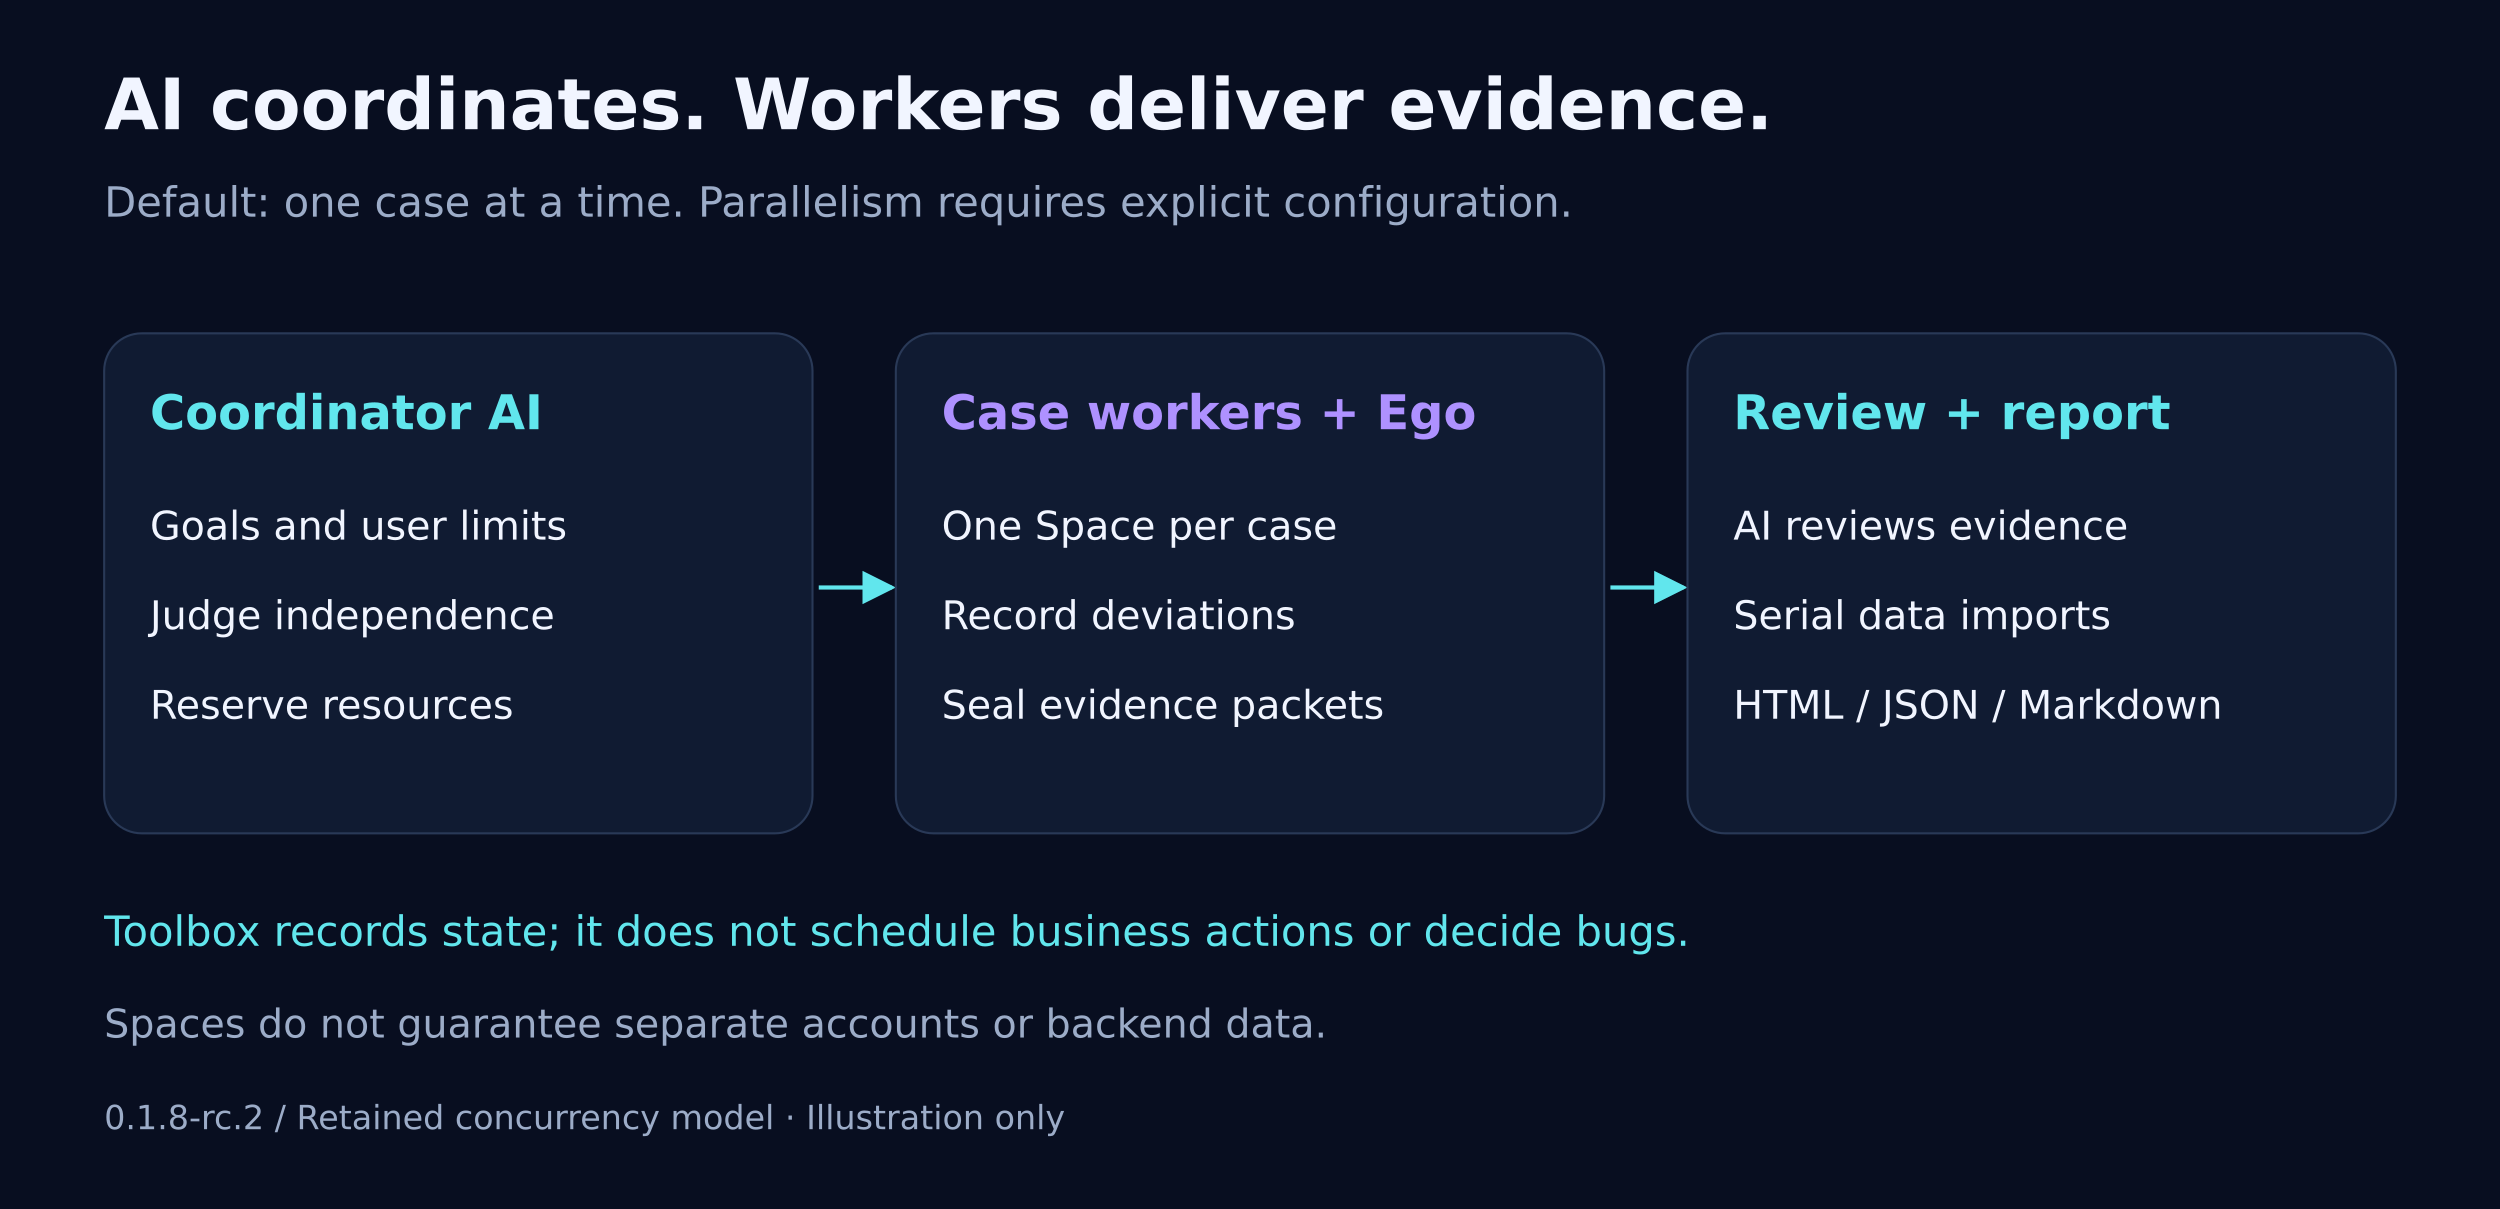
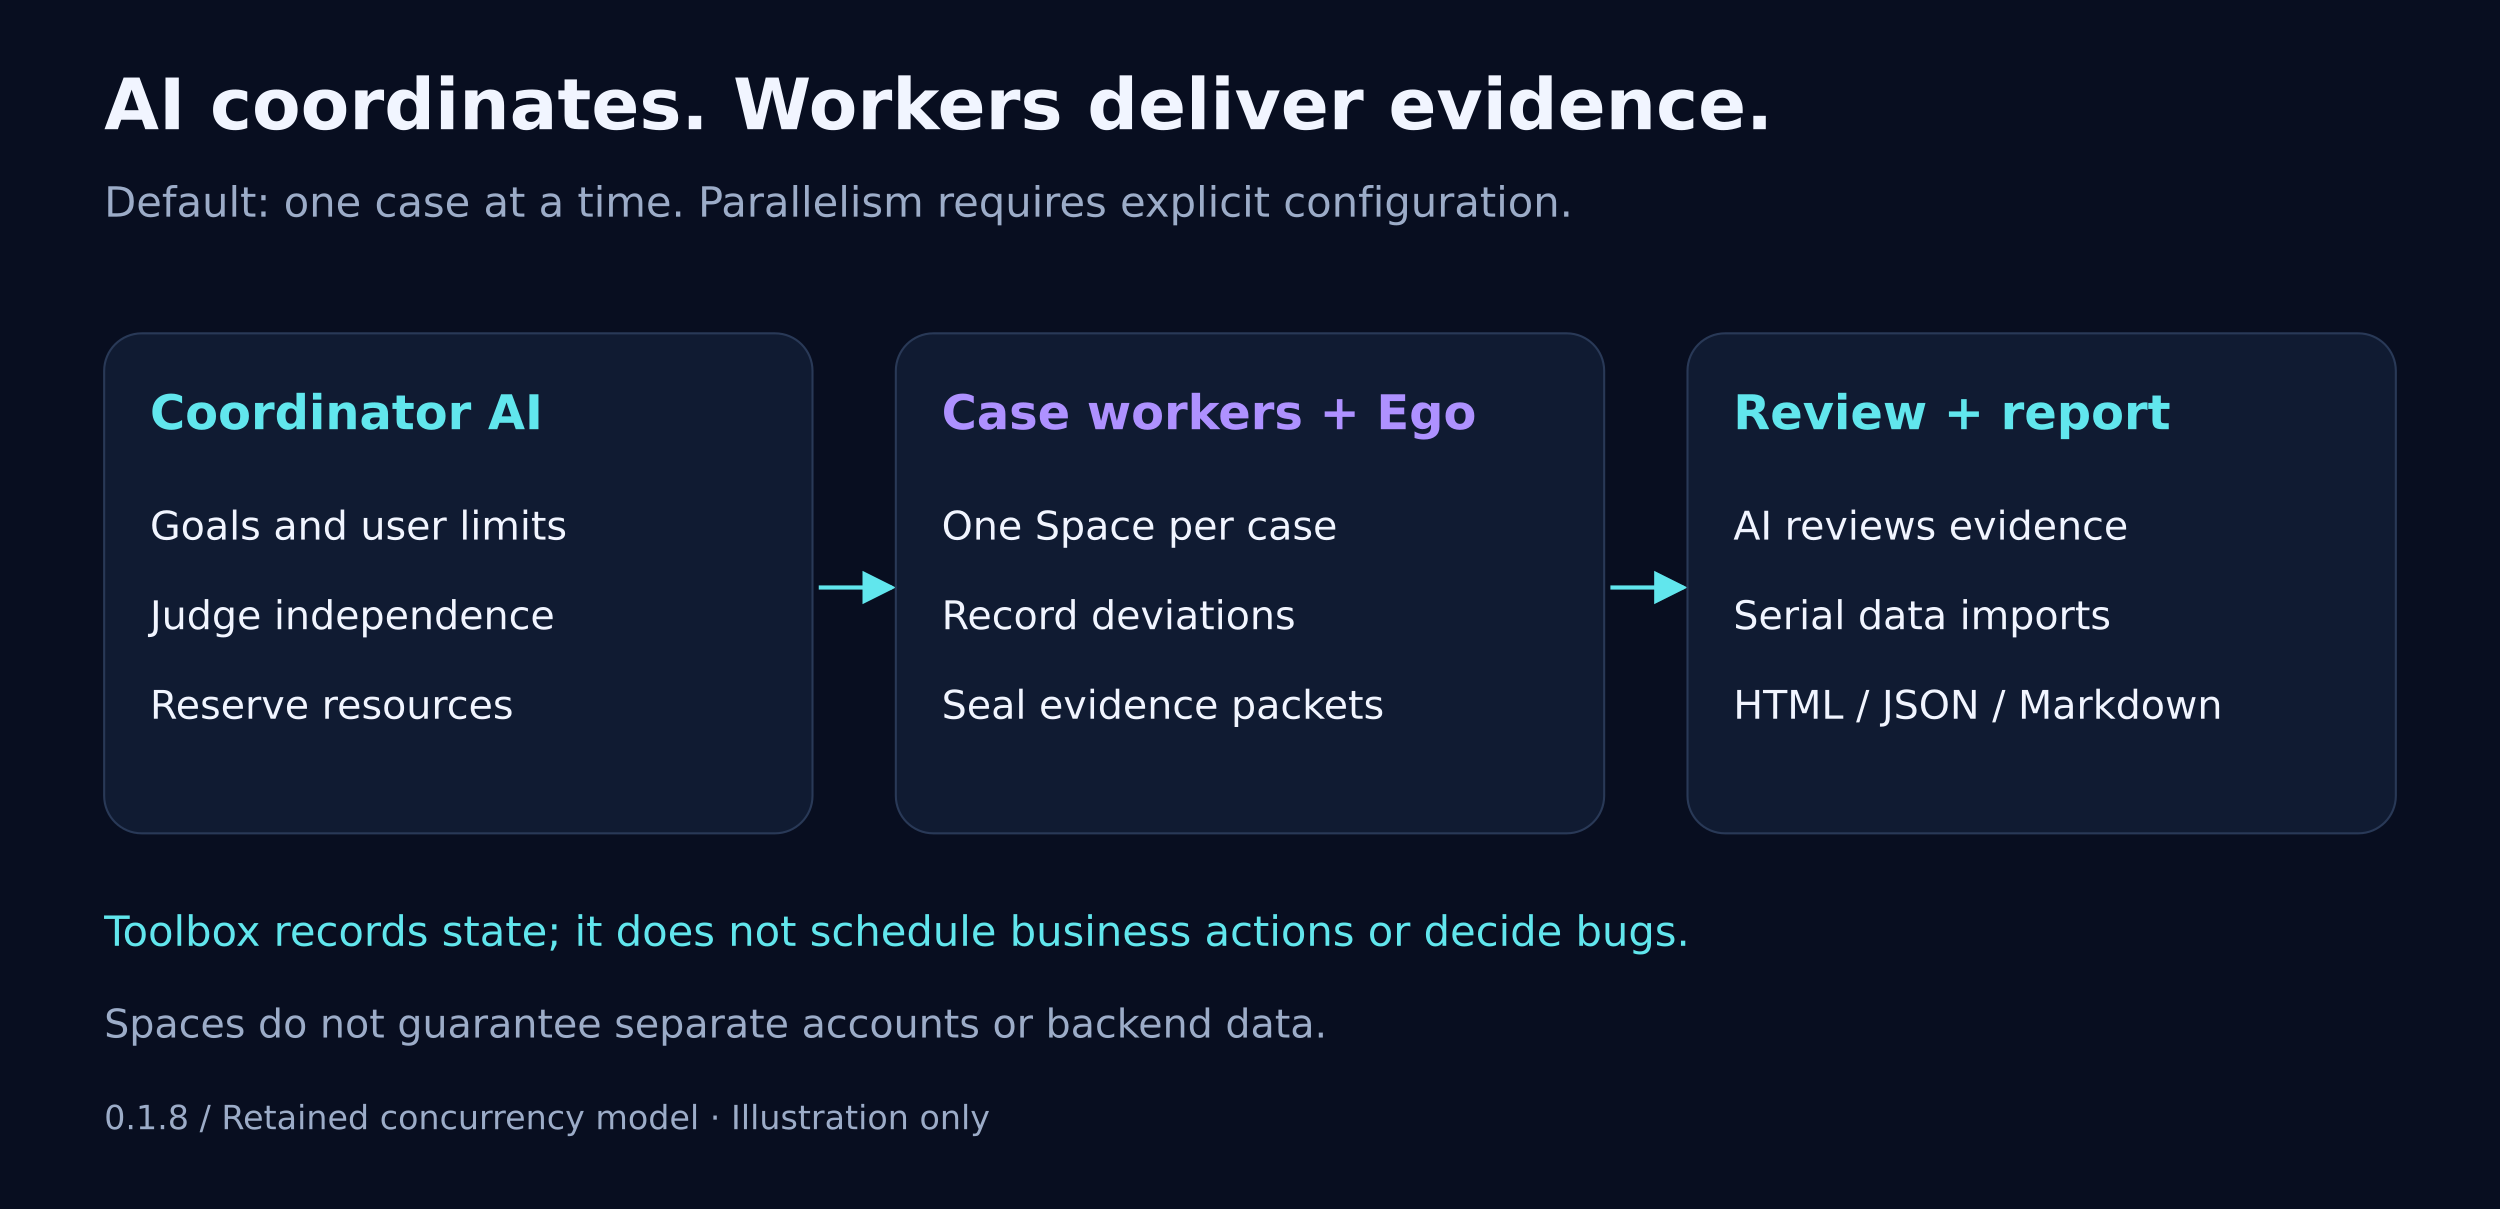
<svg xmlns="http://www.w3.org/2000/svg" width="1200" height="580" viewBox="0 0 1200 580" role="img" aria-label="Configurable parallel testing">
  <defs>
    <linearGradient id="g">
      <stop stop-color="#61e6ed" />
      <stop offset="1" stop-color="#ae91ff" />
    </linearGradient>
    <marker id="arrow" markerWidth="8" markerHeight="8" refX="7" refY="4" orient="auto">
      <path d="M0,0 L8,4 L0,8" fill="#61e6ed" />
    </marker>
  </defs>
  <g font-family="DejaVu Sans, Noto Sans CJK SC, sans-serif">
    <rect x="0" y="0" width="1200" height="580" rx="0" fill="#080e20" stroke="#080e20" />
    <path d="M0,2 H1200" stroke="url(#g)" stroke-width="4" />
    <text x="50" y="62" font-size="34" fill="#f1f5ff" font-weight="700">AI coordinates. Workers deliver evidence.</text>
    <text x="50" y="104" font-size="20" fill="#9cacc8" font-weight="400">Default: one case at a time. Parallelism requires explicit configuration.</text>
    <rect x="50" y="160" width="340" height="240" rx="18" fill="#101b32" stroke="#293957" />
    <text x="72" y="206" font-size="23" fill="#61e6ed" font-weight="700">Coordinator AI</text>
    <text x="72" y="259" font-size="19" fill="#f1f5ff" font-weight="400">Goals and user limits</text>
    <text x="72" y="302" font-size="19" fill="#f1f5ff" font-weight="400">Judge independence</text>
    <text x="72" y="345" font-size="19" fill="#f1f5ff" font-weight="400">Reserve resources</text>
    <path d="M393,282 L428,282" stroke="#61e6ed" stroke-width="2" fill="none" marker-end="url(#arrow)" />
    <rect x="430" y="160" width="340" height="240" rx="18" fill="#101b32" stroke="#293957" />
    <text x="452" y="206" font-size="23" fill="#ae91ff" font-weight="700">Case workers + Ego</text>
    <text x="452" y="259" font-size="19" fill="#f1f5ff" font-weight="400">One Space per case</text>
    <text x="452" y="302" font-size="19" fill="#f1f5ff" font-weight="400">Record deviations</text>
    <text x="452" y="345" font-size="19" fill="#f1f5ff" font-weight="400">Seal evidence packets</text>
    <path d="M773,282 L808,282" stroke="#61e6ed" stroke-width="2" fill="none" marker-end="url(#arrow)" />
    <rect x="810" y="160" width="340" height="240" rx="18" fill="#101b32" stroke="#293957" />
    <text x="832" y="206" font-size="23" fill="#61e6ed" font-weight="700">Review + report</text>
    <text x="832" y="259" font-size="19" fill="#f1f5ff" font-weight="400">AI reviews evidence</text>
    <text x="832" y="302" font-size="19" fill="#f1f5ff" font-weight="400">Serial data imports</text>
    <text x="832" y="345" font-size="19" fill="#f1f5ff" font-weight="400">HTML / JSON / Markdown</text>
    <text x="50" y="454" font-size="20" fill="#61e6ed" font-weight="400">Toolbox records state; it does not schedule business actions or decide bugs.</text>
    <text x="50" y="498" font-size="19" fill="#9cacc8" font-weight="400">Spaces do not guarantee separate accounts or backend data.</text>
-     <text x="50" y="542" font-size="16" fill="#9cacc8" font-weight="400">0.1.8-rc.2  /  Retained concurrency model · Illustration only</text>
+     <text x="50" y="542" font-size="16" fill="#9cacc8" font-weight="400">0.1.8  /  Retained concurrency model · Illustration only</text>
  </g>
</svg>
